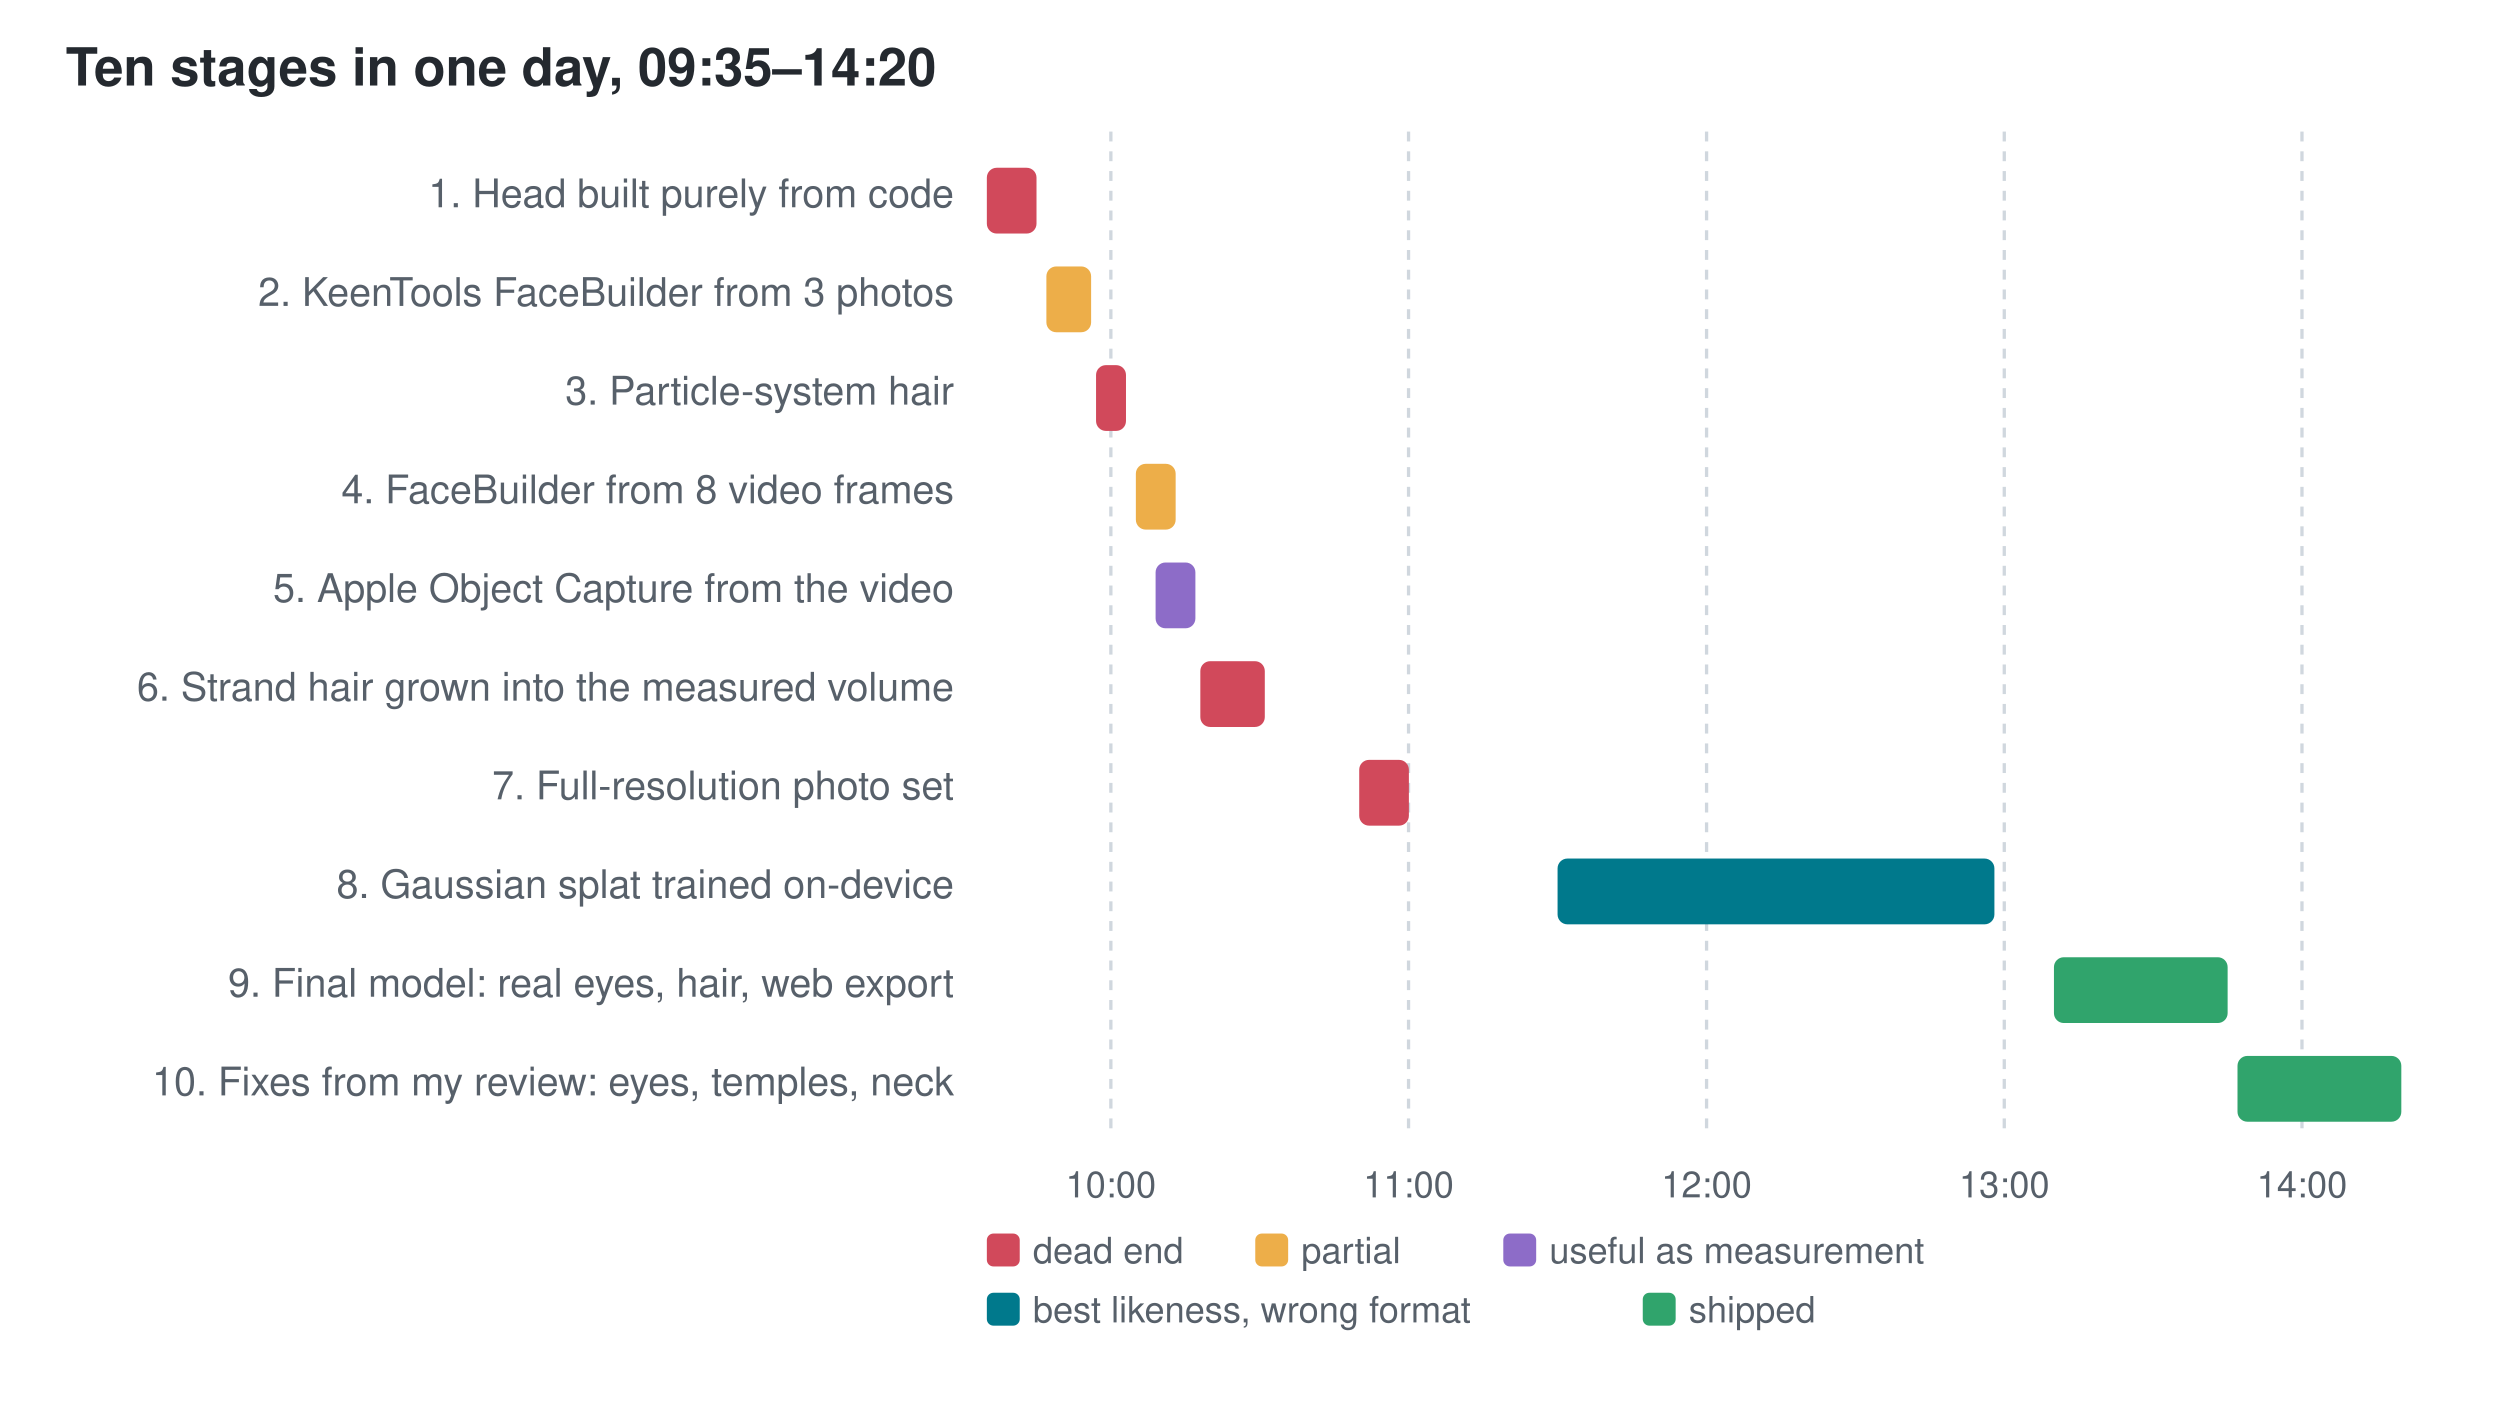
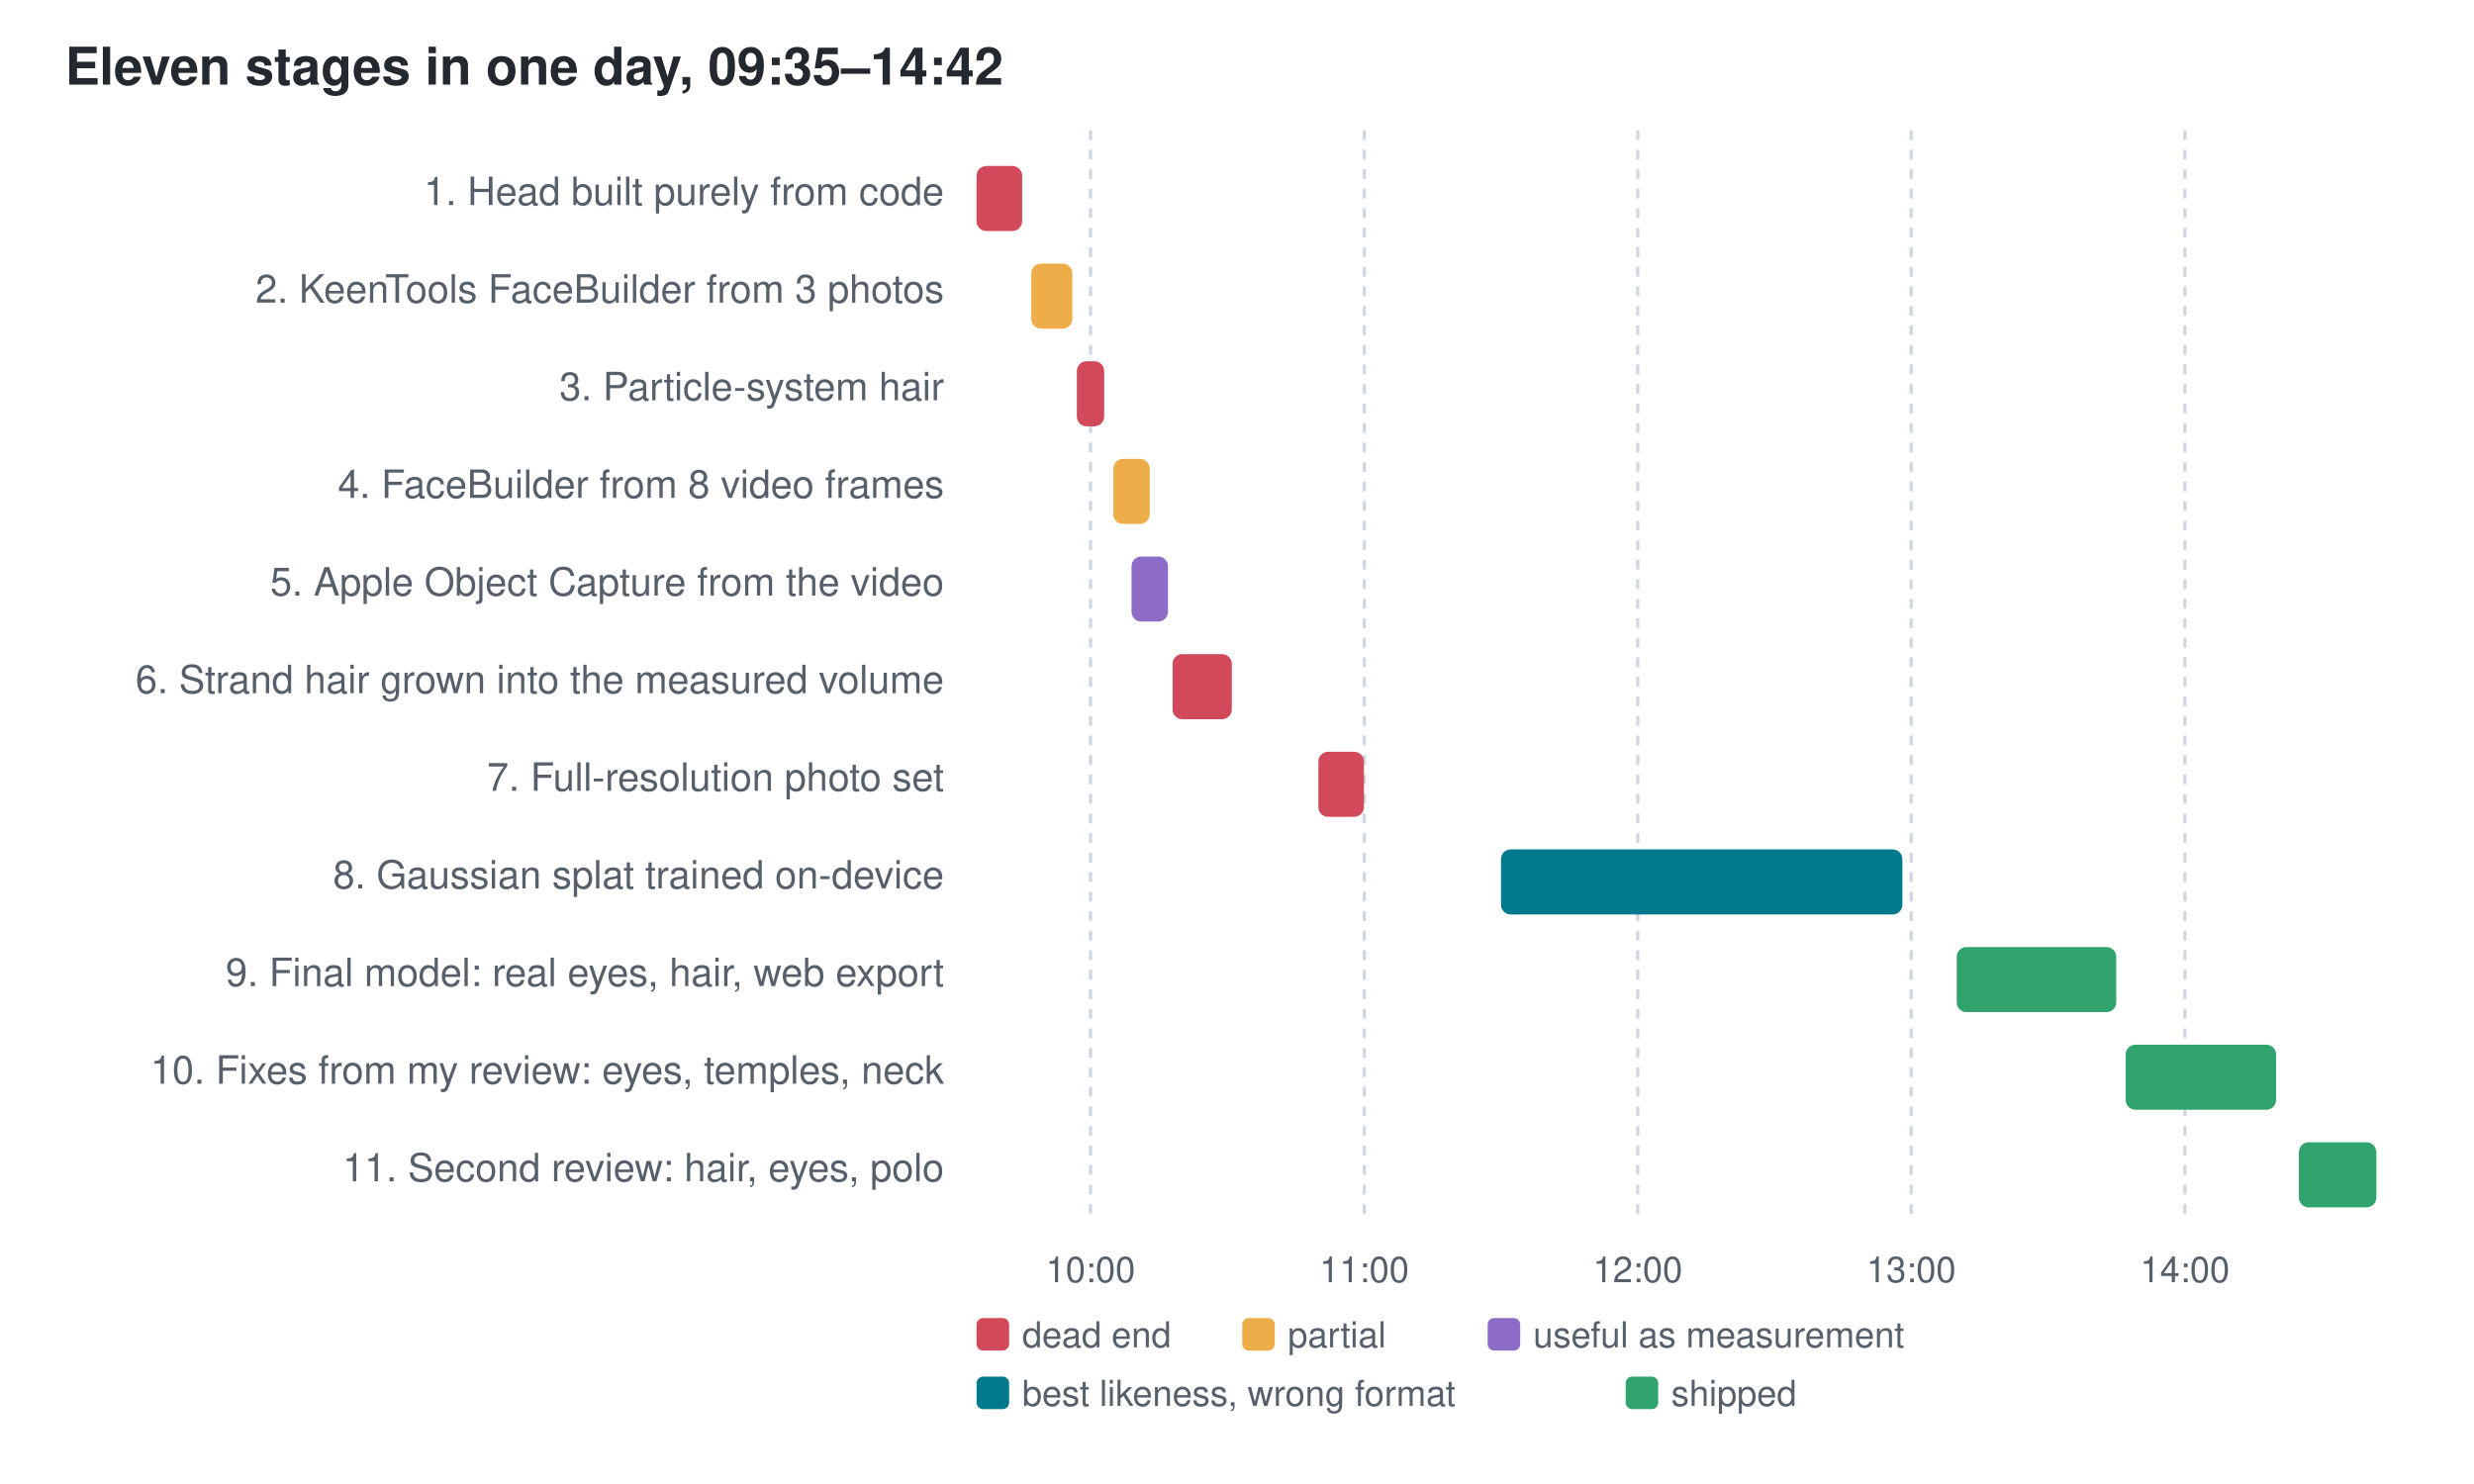
- <svg xmlns="http://www.w3.org/2000/svg" viewBox="0 0 760 426" width="760" height="426" font-family="-apple-system, Segoe UI, Helvetica, Arial, sans-serif">
+ <svg xmlns="http://www.w3.org/2000/svg" viewBox="0 0 760 456" width="760" height="456" font-family="-apple-system, Segoe UI, Helvetica, Arial, sans-serif">
  <style>text{fill:#57606a} .t{fill:#24292f;font-weight:600}@media (prefers-color-scheme: dark){text{fill:#9aa4ae} .t{fill:#e6edf3} .g{stroke:#30363d}}</style>
-   <text class="t" x="20" y="26" font-size="16">Ten stages in one day, 09:35–14:20</text>
-   <line class="g" x1="337.7" x2="337.7" y1="40" y2="346" stroke="#d0d7de" stroke-dasharray="3 3" />
-   <text x="337.7" y="364" font-size="11" text-anchor="middle">10:00</text>
-   <line class="g" x1="428.2" x2="428.2" y1="40" y2="346" stroke="#d0d7de" stroke-dasharray="3 3" />
-   <text x="428.2" y="364" font-size="11" text-anchor="middle">11:00</text>
-   <line class="g" x1="518.8" x2="518.8" y1="40" y2="346" stroke="#d0d7de" stroke-dasharray="3 3" />
-   <text x="518.8" y="364" font-size="11" text-anchor="middle">12:00</text>
-   <line class="g" x1="609.3" x2="609.3" y1="40" y2="346" stroke="#d0d7de" stroke-dasharray="3 3" />
-   <text x="609.3" y="364" font-size="11" text-anchor="middle">13:00</text>
-   <line class="g" x1="699.8" x2="699.8" y1="40" y2="346" stroke="#d0d7de" stroke-dasharray="3 3" />
-   <text x="699.8" y="364" font-size="11" text-anchor="middle">14:00</text>
+   <text class="t" x="20" y="26" font-size="16">Eleven stages in one day, 09:35–14:42</text>
+   <line class="g" x1="335.0" x2="335.0" y1="40" y2="376" stroke="#d0d7de" stroke-dasharray="3 3" />
+   <text x="335.0" y="394" font-size="11" text-anchor="middle">10:00</text>
+   <line class="g" x1="419.1" x2="419.1" y1="40" y2="376" stroke="#d0d7de" stroke-dasharray="3 3" />
+   <text x="419.1" y="394" font-size="11" text-anchor="middle">11:00</text>
+   <line class="g" x1="503.1" x2="503.1" y1="40" y2="376" stroke="#d0d7de" stroke-dasharray="3 3" />
+   <text x="503.1" y="394" font-size="11" text-anchor="middle">12:00</text>
+   <line class="g" x1="587.1" x2="587.1" y1="40" y2="376" stroke="#d0d7de" stroke-dasharray="3 3" />
+   <text x="587.1" y="394" font-size="11" text-anchor="middle">13:00</text>
+   <line class="g" x1="671.2" x2="671.2" y1="40" y2="376" stroke="#d0d7de" stroke-dasharray="3 3" />
+   <text x="671.2" y="394" font-size="11" text-anchor="middle">14:00</text>
  <text x="290" y="63" font-size="12" text-anchor="end">1. Head built purely from code</text>
-   <rect x="300.0" y="51" width="15.1" height="20" rx="3" fill="#d1495b" />
+   <rect x="300.0" y="51" width="14.0" height="20" rx="3" fill="#d1495b" />
  <text x="290" y="93" font-size="12" text-anchor="end">2. KeenTools FaceBuilder from 3 photos</text>
-   <rect x="318.1" y="81" width="13.6" height="20" rx="3" fill="#edae49" />
+   <rect x="316.8" y="81" width="12.6" height="20" rx="3" fill="#edae49" />
  <text x="290" y="123" font-size="12" text-anchor="end">3. Particle-system hair</text>
-   <rect x="333.2" y="111" width="9.1" height="20" rx="3" fill="#d1495b" />
+   <rect x="330.8" y="111" width="8.4" height="20" rx="3" fill="#d1495b" />
  <text x="290" y="153" font-size="12" text-anchor="end">4. FaceBuilder from 8 video frames</text>
-   <rect x="345.3" y="141" width="12.1" height="20" rx="3" fill="#edae49" />
+   <rect x="342.0" y="141" width="11.2" height="20" rx="3" fill="#edae49" />
  <text x="290" y="183" font-size="12" text-anchor="end">5. Apple Object Capture from the video</text>
-   <rect x="351.3" y="171" width="12.1" height="20" rx="3" fill="#8d6cc8" />
+   <rect x="347.6" y="171" width="11.2" height="20" rx="3" fill="#8d6cc8" />
  <text x="290" y="213" font-size="12" text-anchor="end">6. Strand hair grown into the measured volume</text>
-   <rect x="364.9" y="201" width="19.6" height="20" rx="3" fill="#d1495b" />
+   <rect x="360.2" y="201" width="18.2" height="20" rx="3" fill="#d1495b" />
  <text x="290" y="243" font-size="12" text-anchor="end">7. Full-resolution photo set</text>
-   <rect x="413.2" y="231" width="15.1" height="20" rx="3" fill="#d1495b" />
+   <rect x="405.0" y="231" width="14.0" height="20" rx="3" fill="#d1495b" />
  <text x="290" y="273" font-size="12" text-anchor="end">8. Gaussian splat trained on-device</text>
-   <rect x="473.5" y="261" width="132.8" height="20" rx="3" fill="#00798c" />
+   <rect x="461.1" y="261" width="123.3" height="20" rx="3" fill="#00798c" />
  <text x="290" y="303" font-size="12" text-anchor="end">9. Final model: real eyes, hair, web export</text>
-   <rect x="624.4" y="291" width="52.8" height="20" rx="3" fill="#30a46c" />
+   <rect x="601.1" y="291" width="49.0" height="20" rx="3" fill="#30a46c" />
  <text x="290" y="333" font-size="12" text-anchor="end">10. Fixes from my review: eyes, temples, neck</text>
-   <rect x="680.2" y="321" width="49.8" height="20" rx="3" fill="#30a46c" />
-   <rect x="300" y="375" width="10" height="10" rx="2" fill="#d1495b" />
-   <text x="314" y="384" font-size="11">dead end</text>
-   <rect x="381.6" y="375" width="10" height="10" rx="2" fill="#edae49" />
-   <text x="395.6" y="384" font-size="11">partial</text>
-   <rect x="457.0" y="375" width="10" height="10" rx="2" fill="#8d6cc8" />
-   <text x="471.0" y="384" font-size="11">useful as measurement</text>
-   <rect x="300" y="393" width="10" height="10" rx="2" fill="#00798c" />
-   <text x="314" y="402" font-size="11">best likeness, wrong format</text>
-   <rect x="499.4" y="393" width="10" height="10" rx="2" fill="#30a46c" />
-   <text x="513.4" y="402" font-size="11">shipped</text>
+   <rect x="653.0" y="321" width="46.2" height="20" rx="3" fill="#30a46c" />
+   <text x="290" y="363" font-size="12" text-anchor="end">11. Second review: hair, eyes, polo</text>
+   <rect x="706.2" y="351" width="23.8" height="20" rx="3" fill="#30a46c" />
+   <rect x="300" y="405" width="10" height="10" rx="2" fill="#d1495b" />
+   <text x="314" y="414" font-size="11">dead end</text>
+   <rect x="381.6" y="405" width="10" height="10" rx="2" fill="#edae49" />
+   <text x="395.6" y="414" font-size="11">partial</text>
+   <rect x="457.0" y="405" width="10" height="10" rx="2" fill="#8d6cc8" />
+   <text x="471.0" y="414" font-size="11">useful as measurement</text>
+   <rect x="300" y="423" width="10" height="10" rx="2" fill="#00798c" />
+   <text x="314" y="432" font-size="11">best likeness, wrong format</text>
+   <rect x="499.4" y="423" width="10" height="10" rx="2" fill="#30a46c" />
+   <text x="513.4" y="432" font-size="11">shipped</text>
</svg>
